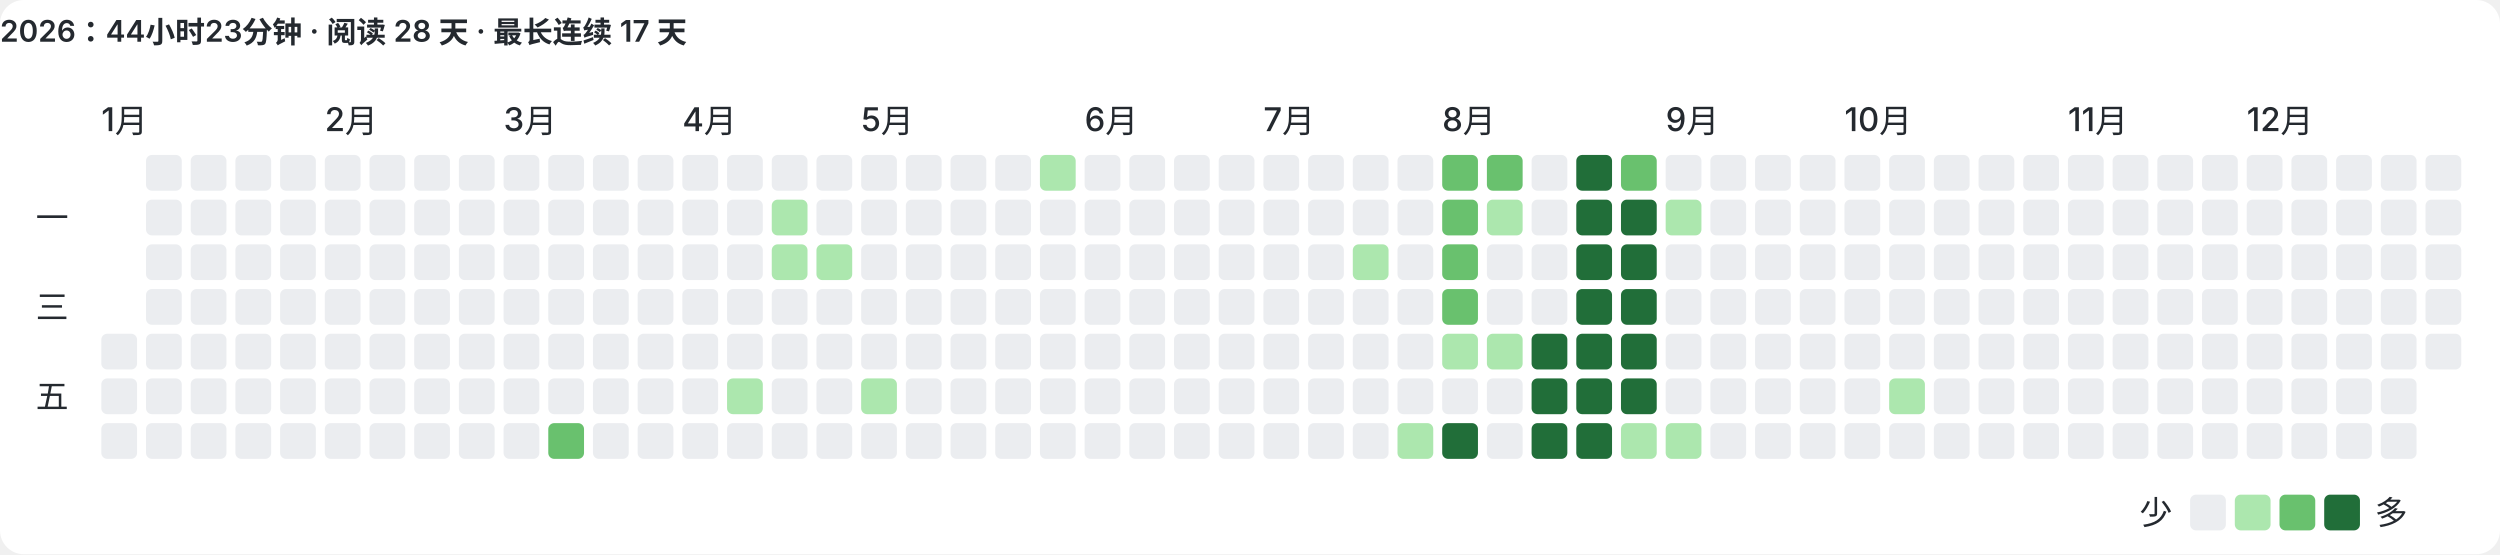
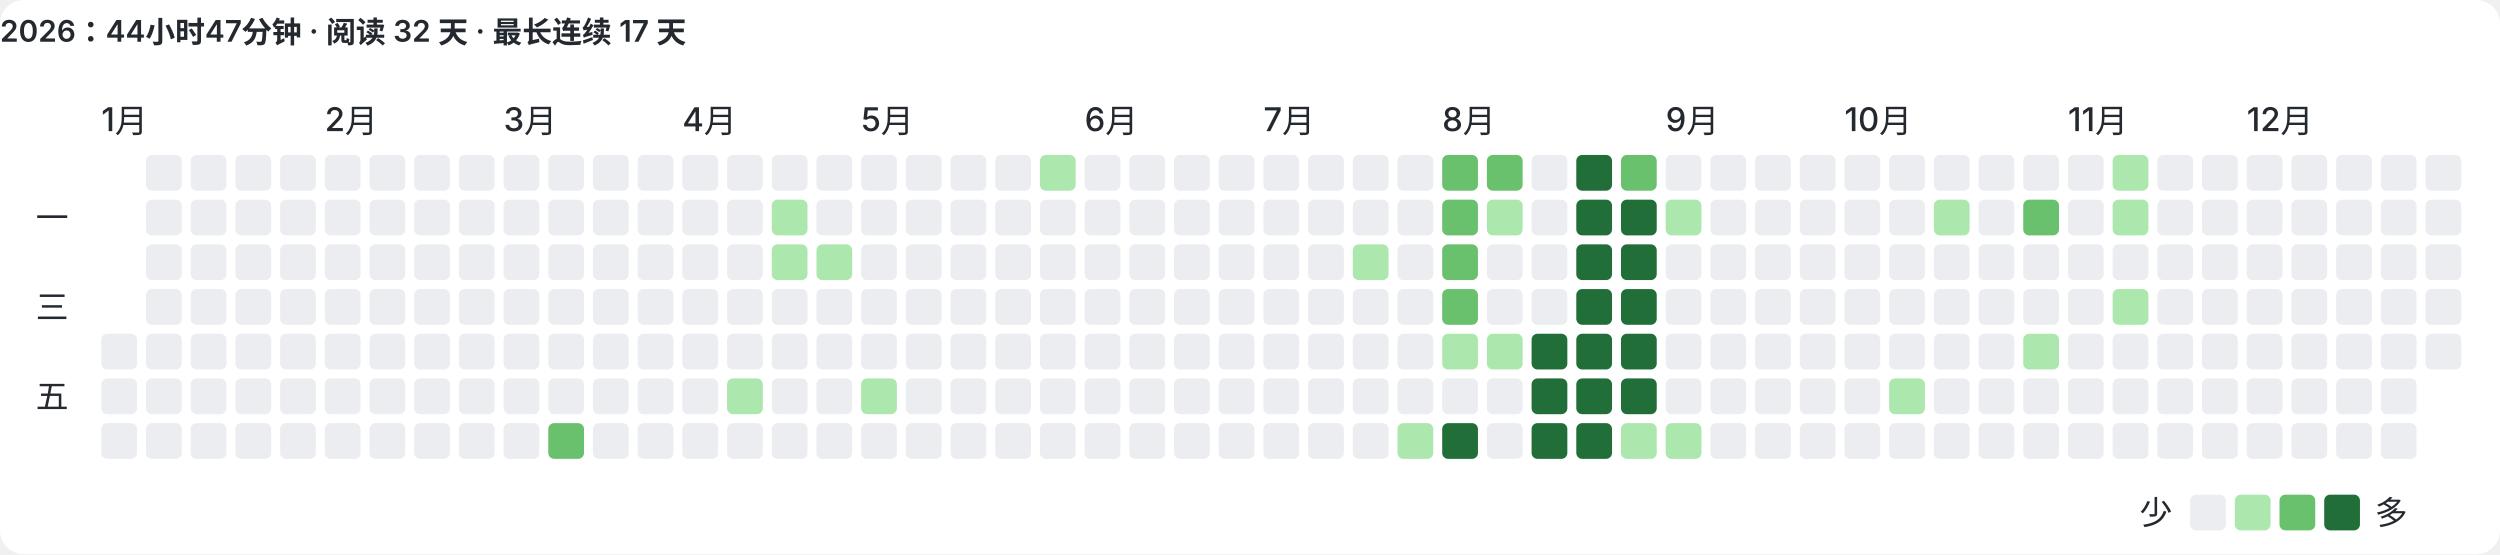
- <svg xmlns="http://www.w3.org/2000/svg" width="100%" viewBox="0 0 839 186" preserveAspectRatio="xMinYMin meet" style="display:block;max-width:100%;height:auto" role="img" data-summary="2026：44小时23分钟  ·  阅读 28 天  ·  最长连续 17 天" aria-label="微信读书 · 2026">
+ <svg xmlns="http://www.w3.org/2000/svg" width="100%" viewBox="0 0 839 186" preserveAspectRatio="xMinYMin meet" style="display:block;max-width:100%;height:auto" role="img" data-summary="2026：44小时47分钟  ·  阅读 32 天  ·  最长连续 17 天" aria-label="微信读书 · 2026">
  <rect width="100%" height="100%" rx="8" fill="#FFFFFF" />
  <style>
.label{font:500 11px "PingFang SC","Microsoft YaHei",-apple-system,BlinkMacSystemFont,"Segoe UI",sans-serif}
.summary{font:600 10px "PingFang SC","Microsoft YaHei",-apple-system,BlinkMacSystemFont,"Segoe UI",sans-serif}
</style>
-   <text class="summary" x="0" y="14" fill="#24292F">2026：44小时23分钟  ·  阅读 28 天  ·  最长连续 17 天</text>
+   <text class="summary" x="0" y="14" fill="#24292F">2026：44小时47分钟  ·  阅读 32 天  ·  最长连续 17 天</text>
  <text class="label" x="34" y="44" fill="#24292F">1月</text>
  <text class="label" x="109" y="44" fill="#24292F">2月</text>
  <text class="label" x="169" y="44" fill="#24292F">3月</text>
  <text class="label" x="229" y="44" fill="#24292F">4月</text>
  <text class="label" x="289" y="44" fill="#24292F">5月</text>
  <text class="label" x="364" y="44" fill="#24292F">6月</text>
  <text class="label" x="424" y="44" fill="#24292F">7月</text>
  <text class="label" x="484" y="44" fill="#24292F">8月</text>
  <text class="label" x="559" y="44" fill="#24292F">9月</text>
  <text class="label" x="619" y="44" fill="#24292F">10月</text>
  <text class="label" x="694" y="44" fill="#24292F">11月</text>
  <text class="label" x="754" y="44" fill="#24292F">12月</text>
  <text class="label" x="12" y="77" fill="#24292F">一</text>
  <text class="label" x="12" y="107" fill="#24292F">三</text>
  <text class="label" x="12" y="137" fill="#24292F">五</text>
  <rect x="34" y="112" width="12" height="12" rx="2" fill="#EBEDF0" data-date="2026-01-01" data-seconds="0">
</rect>
  <rect x="34" y="127" width="12" height="12" rx="2" fill="#EBEDF0" data-date="2026-01-02" data-seconds="0">
</rect>
  <rect x="34" y="142" width="12" height="12" rx="2" fill="#EBEDF0" data-date="2026-01-03" data-seconds="0">
</rect>
  <rect x="49" y="52" width="12" height="12" rx="2" fill="#EBEDF0" data-date="2026-01-04" data-seconds="0">
</rect>
  <rect x="49" y="67" width="12" height="12" rx="2" fill="#EBEDF0" data-date="2026-01-05" data-seconds="0">
</rect>
  <rect x="49" y="82" width="12" height="12" rx="2" fill="#EBEDF0" data-date="2026-01-06" data-seconds="0">
</rect>
  <rect x="49" y="97" width="12" height="12" rx="2" fill="#EBEDF0" data-date="2026-01-07" data-seconds="0">
</rect>
  <rect x="49" y="112" width="12" height="12" rx="2" fill="#EBEDF0" data-date="2026-01-08" data-seconds="0">
</rect>
  <rect x="49" y="127" width="12" height="12" rx="2" fill="#EBEDF0" data-date="2026-01-09" data-seconds="0">
</rect>
  <rect x="49" y="142" width="12" height="12" rx="2" fill="#EBEDF0" data-date="2026-01-10" data-seconds="0">
</rect>
  <rect x="64" y="52" width="12" height="12" rx="2" fill="#EBEDF0" data-date="2026-01-11" data-seconds="0">
</rect>
  <rect x="64" y="67" width="12" height="12" rx="2" fill="#EBEDF0" data-date="2026-01-12" data-seconds="0">
</rect>
  <rect x="64" y="82" width="12" height="12" rx="2" fill="#EBEDF0" data-date="2026-01-13" data-seconds="0">
</rect>
  <rect x="64" y="97" width="12" height="12" rx="2" fill="#EBEDF0" data-date="2026-01-14" data-seconds="0">
</rect>
  <rect x="64" y="112" width="12" height="12" rx="2" fill="#EBEDF0" data-date="2026-01-15" data-seconds="0">
</rect>
  <rect x="64" y="127" width="12" height="12" rx="2" fill="#EBEDF0" data-date="2026-01-16" data-seconds="0">
</rect>
  <rect x="64" y="142" width="12" height="12" rx="2" fill="#EBEDF0" data-date="2026-01-17" data-seconds="0">
</rect>
  <rect x="79" y="52" width="12" height="12" rx="2" fill="#EBEDF0" data-date="2026-01-18" data-seconds="0">
</rect>
  <rect x="79" y="67" width="12" height="12" rx="2" fill="#EBEDF0" data-date="2026-01-19" data-seconds="0">
</rect>
  <rect x="79" y="82" width="12" height="12" rx="2" fill="#EBEDF0" data-date="2026-01-20" data-seconds="0">
</rect>
  <rect x="79" y="97" width="12" height="12" rx="2" fill="#EBEDF0" data-date="2026-01-21" data-seconds="0">
</rect>
  <rect x="79" y="112" width="12" height="12" rx="2" fill="#EBEDF0" data-date="2026-01-22" data-seconds="0">
</rect>
  <rect x="79" y="127" width="12" height="12" rx="2" fill="#EBEDF0" data-date="2026-01-23" data-seconds="0">
</rect>
  <rect x="79" y="142" width="12" height="12" rx="2" fill="#EBEDF0" data-date="2026-01-24" data-seconds="0">
</rect>
  <rect x="94" y="52" width="12" height="12" rx="2" fill="#EBEDF0" data-date="2026-01-25" data-seconds="0">
</rect>
  <rect x="94" y="67" width="12" height="12" rx="2" fill="#EBEDF0" data-date="2026-01-26" data-seconds="0">
</rect>
  <rect x="94" y="82" width="12" height="12" rx="2" fill="#EBEDF0" data-date="2026-01-27" data-seconds="0">
</rect>
  <rect x="94" y="97" width="12" height="12" rx="2" fill="#EBEDF0" data-date="2026-01-28" data-seconds="0">
</rect>
  <rect x="94" y="112" width="12" height="12" rx="2" fill="#EBEDF0" data-date="2026-01-29" data-seconds="0">
</rect>
  <rect x="94" y="127" width="12" height="12" rx="2" fill="#EBEDF0" data-date="2026-01-30" data-seconds="0">
</rect>
  <rect x="94" y="142" width="12" height="12" rx="2" fill="#EBEDF0" data-date="2026-01-31" data-seconds="0">
</rect>
  <rect x="109" y="52" width="12" height="12" rx="2" fill="#EBEDF0" data-date="2026-02-01" data-seconds="0">
</rect>
  <rect x="109" y="67" width="12" height="12" rx="2" fill="#EBEDF0" data-date="2026-02-02" data-seconds="0">
</rect>
  <rect x="109" y="82" width="12" height="12" rx="2" fill="#EBEDF0" data-date="2026-02-03" data-seconds="0">
</rect>
  <rect x="109" y="97" width="12" height="12" rx="2" fill="#EBEDF0" data-date="2026-02-04" data-seconds="0">
</rect>
  <rect x="109" y="112" width="12" height="12" rx="2" fill="#EBEDF0" data-date="2026-02-05" data-seconds="0">
</rect>
  <rect x="109" y="127" width="12" height="12" rx="2" fill="#EBEDF0" data-date="2026-02-06" data-seconds="0">
</rect>
  <rect x="109" y="142" width="12" height="12" rx="2" fill="#EBEDF0" data-date="2026-02-07" data-seconds="0">
</rect>
  <rect x="124" y="52" width="12" height="12" rx="2" fill="#EBEDF0" data-date="2026-02-08" data-seconds="0">
</rect>
  <rect x="124" y="67" width="12" height="12" rx="2" fill="#EBEDF0" data-date="2026-02-09" data-seconds="0">
</rect>
  <rect x="124" y="82" width="12" height="12" rx="2" fill="#EBEDF0" data-date="2026-02-10" data-seconds="0">
</rect>
  <rect x="124" y="97" width="12" height="12" rx="2" fill="#EBEDF0" data-date="2026-02-11" data-seconds="0">
</rect>
  <rect x="124" y="112" width="12" height="12" rx="2" fill="#EBEDF0" data-date="2026-02-12" data-seconds="0">
</rect>
  <rect x="124" y="127" width="12" height="12" rx="2" fill="#EBEDF0" data-date="2026-02-13" data-seconds="0">
</rect>
  <rect x="124" y="142" width="12" height="12" rx="2" fill="#EBEDF0" data-date="2026-02-14" data-seconds="0">
</rect>
  <rect x="139" y="52" width="12" height="12" rx="2" fill="#EBEDF0" data-date="2026-02-15" data-seconds="0">
</rect>
  <rect x="139" y="67" width="12" height="12" rx="2" fill="#EBEDF0" data-date="2026-02-16" data-seconds="0">
</rect>
  <rect x="139" y="82" width="12" height="12" rx="2" fill="#EBEDF0" data-date="2026-02-17" data-seconds="0">
</rect>
  <rect x="139" y="97" width="12" height="12" rx="2" fill="#EBEDF0" data-date="2026-02-18" data-seconds="0">
</rect>
  <rect x="139" y="112" width="12" height="12" rx="2" fill="#EBEDF0" data-date="2026-02-19" data-seconds="0">
</rect>
  <rect x="139" y="127" width="12" height="12" rx="2" fill="#EBEDF0" data-date="2026-02-20" data-seconds="0">
</rect>
  <rect x="139" y="142" width="12" height="12" rx="2" fill="#EBEDF0" data-date="2026-02-21" data-seconds="0">
</rect>
  <rect x="154" y="52" width="12" height="12" rx="2" fill="#EBEDF0" data-date="2026-02-22" data-seconds="0">
</rect>
  <rect x="154" y="67" width="12" height="12" rx="2" fill="#EBEDF0" data-date="2026-02-23" data-seconds="0">
</rect>
  <rect x="154" y="82" width="12" height="12" rx="2" fill="#EBEDF0" data-date="2026-02-24" data-seconds="0">
</rect>
  <rect x="154" y="97" width="12" height="12" rx="2" fill="#EBEDF0" data-date="2026-02-25" data-seconds="0">
</rect>
  <rect x="154" y="112" width="12" height="12" rx="2" fill="#EBEDF0" data-date="2026-02-26" data-seconds="0">
</rect>
  <rect x="154" y="127" width="12" height="12" rx="2" fill="#EBEDF0" data-date="2026-02-27" data-seconds="0">
</rect>
  <rect x="154" y="142" width="12" height="12" rx="2" fill="#EBEDF0" data-date="2026-02-28" data-seconds="0">
</rect>
  <rect x="169" y="52" width="12" height="12" rx="2" fill="#EBEDF0" data-date="2026-03-01" data-seconds="0">
</rect>
  <rect x="169" y="67" width="12" height="12" rx="2" fill="#EBEDF0" data-date="2026-03-02" data-seconds="0">
</rect>
  <rect x="169" y="82" width="12" height="12" rx="2" fill="#EBEDF0" data-date="2026-03-03" data-seconds="0">
</rect>
  <rect x="169" y="97" width="12" height="12" rx="2" fill="#EBEDF0" data-date="2026-03-04" data-seconds="0">
</rect>
  <rect x="169" y="112" width="12" height="12" rx="2" fill="#EBEDF0" data-date="2026-03-05" data-seconds="0">
</rect>
  <rect x="169" y="127" width="12" height="12" rx="2" fill="#EBEDF0" data-date="2026-03-06" data-seconds="0">
</rect>
  <rect x="169" y="142" width="12" height="12" rx="2" fill="#EBEDF0" data-date="2026-03-07" data-seconds="0">
</rect>
  <rect x="184" y="52" width="12" height="12" rx="2" fill="#EBEDF0" data-date="2026-03-08" data-seconds="0">
</rect>
  <rect x="184" y="67" width="12" height="12" rx="2" fill="#EBEDF0" data-date="2026-03-09" data-seconds="0">
</rect>
  <rect x="184" y="82" width="12" height="12" rx="2" fill="#EBEDF0" data-date="2026-03-10" data-seconds="0">
</rect>
  <rect x="184" y="97" width="12" height="12" rx="2" fill="#EBEDF0" data-date="2026-03-11" data-seconds="0">
</rect>
  <rect x="184" y="112" width="12" height="12" rx="2" fill="#EBEDF0" data-date="2026-03-12" data-seconds="0">
</rect>
  <rect x="184" y="127" width="12" height="12" rx="2" fill="#EBEDF0" data-date="2026-03-13" data-seconds="0">
</rect>
  <rect x="184" y="142" width="12" height="12" rx="2" fill="#69C16E" data-date="2026-03-14" data-seconds="643">
</rect>
  <rect x="199" y="52" width="12" height="12" rx="2" fill="#EBEDF0" data-date="2026-03-15" data-seconds="0">
</rect>
  <rect x="199" y="67" width="12" height="12" rx="2" fill="#EBEDF0" data-date="2026-03-16" data-seconds="0">
</rect>
  <rect x="199" y="82" width="12" height="12" rx="2" fill="#EBEDF0" data-date="2026-03-17" data-seconds="0">
</rect>
  <rect x="199" y="97" width="12" height="12" rx="2" fill="#EBEDF0" data-date="2026-03-18" data-seconds="0">
</rect>
  <rect x="199" y="112" width="12" height="12" rx="2" fill="#EBEDF0" data-date="2026-03-19" data-seconds="0">
</rect>
  <rect x="199" y="127" width="12" height="12" rx="2" fill="#EBEDF0" data-date="2026-03-20" data-seconds="0">
</rect>
  <rect x="199" y="142" width="12" height="12" rx="2" fill="#EBEDF0" data-date="2026-03-21" data-seconds="0">
</rect>
  <rect x="214" y="52" width="12" height="12" rx="2" fill="#EBEDF0" data-date="2026-03-22" data-seconds="0">
</rect>
  <rect x="214" y="67" width="12" height="12" rx="2" fill="#EBEDF0" data-date="2026-03-23" data-seconds="0">
</rect>
  <rect x="214" y="82" width="12" height="12" rx="2" fill="#EBEDF0" data-date="2026-03-24" data-seconds="0">
</rect>
  <rect x="214" y="97" width="12" height="12" rx="2" fill="#EBEDF0" data-date="2026-03-25" data-seconds="0">
</rect>
  <rect x="214" y="112" width="12" height="12" rx="2" fill="#EBEDF0" data-date="2026-03-26" data-seconds="0">
</rect>
  <rect x="214" y="127" width="12" height="12" rx="2" fill="#EBEDF0" data-date="2026-03-27" data-seconds="0">
</rect>
  <rect x="214" y="142" width="12" height="12" rx="2" fill="#EBEDF0" data-date="2026-03-28" data-seconds="0">
</rect>
  <rect x="229" y="52" width="12" height="12" rx="2" fill="#EBEDF0" data-date="2026-03-29" data-seconds="0">
</rect>
  <rect x="229" y="67" width="12" height="12" rx="2" fill="#EBEDF0" data-date="2026-03-30" data-seconds="0">
</rect>
  <rect x="229" y="82" width="12" height="12" rx="2" fill="#EBEDF0" data-date="2026-03-31" data-seconds="0">
</rect>
  <rect x="229" y="97" width="12" height="12" rx="2" fill="#EBEDF0" data-date="2026-04-01" data-seconds="0">
</rect>
  <rect x="229" y="112" width="12" height="12" rx="2" fill="#EBEDF0" data-date="2026-04-02" data-seconds="0">
</rect>
  <rect x="229" y="127" width="12" height="12" rx="2" fill="#EBEDF0" data-date="2026-04-03" data-seconds="0">
</rect>
  <rect x="229" y="142" width="12" height="12" rx="2" fill="#EBEDF0" data-date="2026-04-04" data-seconds="0">
</rect>
  <rect x="244" y="52" width="12" height="12" rx="2" fill="#EBEDF0" data-date="2026-04-05" data-seconds="0">
</rect>
  <rect x="244" y="67" width="12" height="12" rx="2" fill="#EBEDF0" data-date="2026-04-06" data-seconds="0">
</rect>
  <rect x="244" y="82" width="12" height="12" rx="2" fill="#EBEDF0" data-date="2026-04-07" data-seconds="0">
</rect>
  <rect x="244" y="97" width="12" height="12" rx="2" fill="#EBEDF0" data-date="2026-04-08" data-seconds="0">
</rect>
  <rect x="244" y="112" width="12" height="12" rx="2" fill="#EBEDF0" data-date="2026-04-09" data-seconds="0">
</rect>
  <rect x="244" y="127" width="12" height="12" rx="2" fill="#ACE7AE" data-date="2026-04-10" data-seconds="37">
</rect>
  <rect x="244" y="142" width="12" height="12" rx="2" fill="#EBEDF0" data-date="2026-04-11" data-seconds="0">
</rect>
  <rect x="259" y="52" width="12" height="12" rx="2" fill="#EBEDF0" data-date="2026-04-12" data-seconds="0">
</rect>
  <rect x="259" y="67" width="12" height="12" rx="2" fill="#ACE7AE" data-date="2026-04-13" data-seconds="6">
</rect>
  <rect x="259" y="82" width="12" height="12" rx="2" fill="#ACE7AE" data-date="2026-04-14" data-seconds="15">
</rect>
  <rect x="259" y="97" width="12" height="12" rx="2" fill="#EBEDF0" data-date="2026-04-15" data-seconds="0">
</rect>
  <rect x="259" y="112" width="12" height="12" rx="2" fill="#EBEDF0" data-date="2026-04-16" data-seconds="0">
</rect>
  <rect x="259" y="127" width="12" height="12" rx="2" fill="#EBEDF0" data-date="2026-04-17" data-seconds="0">
</rect>
  <rect x="259" y="142" width="12" height="12" rx="2" fill="#EBEDF0" data-date="2026-04-18" data-seconds="0">
</rect>
  <rect x="274" y="52" width="12" height="12" rx="2" fill="#EBEDF0" data-date="2026-04-19" data-seconds="0">
</rect>
  <rect x="274" y="67" width="12" height="12" rx="2" fill="#EBEDF0" data-date="2026-04-20" data-seconds="0">
</rect>
  <rect x="274" y="82" width="12" height="12" rx="2" fill="#ACE7AE" data-date="2026-04-21" data-seconds="40">
</rect>
  <rect x="274" y="97" width="12" height="12" rx="2" fill="#EBEDF0" data-date="2026-04-22" data-seconds="0">
</rect>
  <rect x="274" y="112" width="12" height="12" rx="2" fill="#EBEDF0" data-date="2026-04-23" data-seconds="0">
</rect>
  <rect x="274" y="127" width="12" height="12" rx="2" fill="#EBEDF0" data-date="2026-04-24" data-seconds="0">
</rect>
  <rect x="274" y="142" width="12" height="12" rx="2" fill="#EBEDF0" data-date="2026-04-25" data-seconds="0">
</rect>
  <rect x="289" y="52" width="12" height="12" rx="2" fill="#EBEDF0" data-date="2026-04-26" data-seconds="0">
</rect>
  <rect x="289" y="67" width="12" height="12" rx="2" fill="#EBEDF0" data-date="2026-04-27" data-seconds="0">
</rect>
  <rect x="289" y="82" width="12" height="12" rx="2" fill="#EBEDF0" data-date="2026-04-28" data-seconds="0">
</rect>
  <rect x="289" y="97" width="12" height="12" rx="2" fill="#EBEDF0" data-date="2026-04-29" data-seconds="0">
</rect>
  <rect x="289" y="112" width="12" height="12" rx="2" fill="#EBEDF0" data-date="2026-04-30" data-seconds="0">
</rect>
  <rect x="289" y="127" width="12" height="12" rx="2" fill="#ACE7AE" data-date="2026-05-01" data-seconds="40">
</rect>
  <rect x="289" y="142" width="12" height="12" rx="2" fill="#EBEDF0" data-date="2026-05-02" data-seconds="0">
</rect>
  <rect x="304" y="52" width="12" height="12" rx="2" fill="#EBEDF0" data-date="2026-05-03" data-seconds="0">
</rect>
  <rect x="304" y="67" width="12" height="12" rx="2" fill="#EBEDF0" data-date="2026-05-04" data-seconds="0">
</rect>
  <rect x="304" y="82" width="12" height="12" rx="2" fill="#EBEDF0" data-date="2026-05-05" data-seconds="0">
</rect>
  <rect x="304" y="97" width="12" height="12" rx="2" fill="#EBEDF0" data-date="2026-05-06" data-seconds="0">
</rect>
  <rect x="304" y="112" width="12" height="12" rx="2" fill="#EBEDF0" data-date="2026-05-07" data-seconds="0">
</rect>
  <rect x="304" y="127" width="12" height="12" rx="2" fill="#EBEDF0" data-date="2026-05-08" data-seconds="0">
</rect>
  <rect x="304" y="142" width="12" height="12" rx="2" fill="#EBEDF0" data-date="2026-05-09" data-seconds="0">
</rect>
  <rect x="319" y="52" width="12" height="12" rx="2" fill="#EBEDF0" data-date="2026-05-10" data-seconds="0">
</rect>
  <rect x="319" y="67" width="12" height="12" rx="2" fill="#EBEDF0" data-date="2026-05-11" data-seconds="0">
</rect>
  <rect x="319" y="82" width="12" height="12" rx="2" fill="#EBEDF0" data-date="2026-05-12" data-seconds="0">
</rect>
  <rect x="319" y="97" width="12" height="12" rx="2" fill="#EBEDF0" data-date="2026-05-13" data-seconds="0">
</rect>
  <rect x="319" y="112" width="12" height="12" rx="2" fill="#EBEDF0" data-date="2026-05-14" data-seconds="0">
</rect>
  <rect x="319" y="127" width="12" height="12" rx="2" fill="#EBEDF0" data-date="2026-05-15" data-seconds="0">
</rect>
  <rect x="319" y="142" width="12" height="12" rx="2" fill="#EBEDF0" data-date="2026-05-16" data-seconds="0">
</rect>
  <rect x="334" y="52" width="12" height="12" rx="2" fill="#EBEDF0" data-date="2026-05-17" data-seconds="0">
</rect>
  <rect x="334" y="67" width="12" height="12" rx="2" fill="#EBEDF0" data-date="2026-05-18" data-seconds="0">
</rect>
  <rect x="334" y="82" width="12" height="12" rx="2" fill="#EBEDF0" data-date="2026-05-19" data-seconds="0">
</rect>
  <rect x="334" y="97" width="12" height="12" rx="2" fill="#EBEDF0" data-date="2026-05-20" data-seconds="0">
</rect>
  <rect x="334" y="112" width="12" height="12" rx="2" fill="#EBEDF0" data-date="2026-05-21" data-seconds="0">
</rect>
  <rect x="334" y="127" width="12" height="12" rx="2" fill="#EBEDF0" data-date="2026-05-22" data-seconds="0">
</rect>
  <rect x="334" y="142" width="12" height="12" rx="2" fill="#EBEDF0" data-date="2026-05-23" data-seconds="0">
</rect>
  <rect x="349" y="52" width="12" height="12" rx="2" fill="#ACE7AE" data-date="2026-05-24" data-seconds="3">
</rect>
  <rect x="349" y="67" width="12" height="12" rx="2" fill="#EBEDF0" data-date="2026-05-25" data-seconds="0">
</rect>
  <rect x="349" y="82" width="12" height="12" rx="2" fill="#EBEDF0" data-date="2026-05-26" data-seconds="0">
</rect>
  <rect x="349" y="97" width="12" height="12" rx="2" fill="#EBEDF0" data-date="2026-05-27" data-seconds="0">
</rect>
  <rect x="349" y="112" width="12" height="12" rx="2" fill="#EBEDF0" data-date="2026-05-28" data-seconds="0">
</rect>
  <rect x="349" y="127" width="12" height="12" rx="2" fill="#EBEDF0" data-date="2026-05-29" data-seconds="0">
</rect>
  <rect x="349" y="142" width="12" height="12" rx="2" fill="#EBEDF0" data-date="2026-05-30" data-seconds="0">
</rect>
  <rect x="364" y="52" width="12" height="12" rx="2" fill="#EBEDF0" data-date="2026-05-31" data-seconds="0">
</rect>
  <rect x="364" y="67" width="12" height="12" rx="2" fill="#EBEDF0" data-date="2026-06-01" data-seconds="0">
</rect>
  <rect x="364" y="82" width="12" height="12" rx="2" fill="#EBEDF0" data-date="2026-06-02" data-seconds="0">
</rect>
  <rect x="364" y="97" width="12" height="12" rx="2" fill="#EBEDF0" data-date="2026-06-03" data-seconds="0">
</rect>
  <rect x="364" y="112" width="12" height="12" rx="2" fill="#EBEDF0" data-date="2026-06-04" data-seconds="0">
</rect>
  <rect x="364" y="127" width="12" height="12" rx="2" fill="#EBEDF0" data-date="2026-06-05" data-seconds="0">
</rect>
  <rect x="364" y="142" width="12" height="12" rx="2" fill="#EBEDF0" data-date="2026-06-06" data-seconds="0">
</rect>
  <rect x="379" y="52" width="12" height="12" rx="2" fill="#EBEDF0" data-date="2026-06-07" data-seconds="0">
</rect>
  <rect x="379" y="67" width="12" height="12" rx="2" fill="#EBEDF0" data-date="2026-06-08" data-seconds="0">
</rect>
  <rect x="379" y="82" width="12" height="12" rx="2" fill="#EBEDF0" data-date="2026-06-09" data-seconds="0">
</rect>
  <rect x="379" y="97" width="12" height="12" rx="2" fill="#EBEDF0" data-date="2026-06-10" data-seconds="0">
</rect>
  <rect x="379" y="112" width="12" height="12" rx="2" fill="#EBEDF0" data-date="2026-06-11" data-seconds="0">
</rect>
  <rect x="379" y="127" width="12" height="12" rx="2" fill="#EBEDF0" data-date="2026-06-12" data-seconds="0">
</rect>
  <rect x="379" y="142" width="12" height="12" rx="2" fill="#EBEDF0" data-date="2026-06-13" data-seconds="0">
</rect>
  <rect x="394" y="52" width="12" height="12" rx="2" fill="#EBEDF0" data-date="2026-06-14" data-seconds="0">
</rect>
  <rect x="394" y="67" width="12" height="12" rx="2" fill="#EBEDF0" data-date="2026-06-15" data-seconds="0">
</rect>
  <rect x="394" y="82" width="12" height="12" rx="2" fill="#EBEDF0" data-date="2026-06-16" data-seconds="0">
</rect>
  <rect x="394" y="97" width="12" height="12" rx="2" fill="#EBEDF0" data-date="2026-06-17" data-seconds="0">
</rect>
  <rect x="394" y="112" width="12" height="12" rx="2" fill="#EBEDF0" data-date="2026-06-18" data-seconds="0">
</rect>
  <rect x="394" y="127" width="12" height="12" rx="2" fill="#EBEDF0" data-date="2026-06-19" data-seconds="0">
</rect>
  <rect x="394" y="142" width="12" height="12" rx="2" fill="#EBEDF0" data-date="2026-06-20" data-seconds="0">
</rect>
  <rect x="409" y="52" width="12" height="12" rx="2" fill="#EBEDF0" data-date="2026-06-21" data-seconds="0">
</rect>
  <rect x="409" y="67" width="12" height="12" rx="2" fill="#EBEDF0" data-date="2026-06-22" data-seconds="0">
</rect>
  <rect x="409" y="82" width="12" height="12" rx="2" fill="#EBEDF0" data-date="2026-06-23" data-seconds="0">
</rect>
  <rect x="409" y="97" width="12" height="12" rx="2" fill="#EBEDF0" data-date="2026-06-24" data-seconds="0">
</rect>
  <rect x="409" y="112" width="12" height="12" rx="2" fill="#EBEDF0" data-date="2026-06-25" data-seconds="0">
</rect>
  <rect x="409" y="127" width="12" height="12" rx="2" fill="#EBEDF0" data-date="2026-06-26" data-seconds="0">
</rect>
  <rect x="409" y="142" width="12" height="12" rx="2" fill="#EBEDF0" data-date="2026-06-27" data-seconds="0">
</rect>
  <rect x="424" y="52" width="12" height="12" rx="2" fill="#EBEDF0" data-date="2026-06-28" data-seconds="0">
</rect>
  <rect x="424" y="67" width="12" height="12" rx="2" fill="#EBEDF0" data-date="2026-06-29" data-seconds="0">
</rect>
  <rect x="424" y="82" width="12" height="12" rx="2" fill="#EBEDF0" data-date="2026-06-30" data-seconds="0">
</rect>
  <rect x="424" y="97" width="12" height="12" rx="2" fill="#EBEDF0" data-date="2026-07-01" data-seconds="0">
</rect>
  <rect x="424" y="112" width="12" height="12" rx="2" fill="#EBEDF0" data-date="2026-07-02" data-seconds="0">
</rect>
  <rect x="424" y="127" width="12" height="12" rx="2" fill="#EBEDF0" data-date="2026-07-03" data-seconds="0">
</rect>
  <rect x="424" y="142" width="12" height="12" rx="2" fill="#EBEDF0" data-date="2026-07-04" data-seconds="0">
</rect>
  <rect x="439" y="52" width="12" height="12" rx="2" fill="#EBEDF0" data-date="2026-07-05" data-seconds="0">
</rect>
  <rect x="439" y="67" width="12" height="12" rx="2" fill="#EBEDF0" data-date="2026-07-06" data-seconds="0">
</rect>
  <rect x="439" y="82" width="12" height="12" rx="2" fill="#EBEDF0" data-date="2026-07-07" data-seconds="0">
</rect>
  <rect x="439" y="97" width="12" height="12" rx="2" fill="#EBEDF0" data-date="2026-07-08" data-seconds="0">
</rect>
  <rect x="439" y="112" width="12" height="12" rx="2" fill="#EBEDF0" data-date="2026-07-09" data-seconds="0">
</rect>
  <rect x="439" y="127" width="12" height="12" rx="2" fill="#EBEDF0" data-date="2026-07-10" data-seconds="0">
</rect>
  <rect x="439" y="142" width="12" height="12" rx="2" fill="#EBEDF0" data-date="2026-07-11" data-seconds="0">
</rect>
  <rect x="454" y="52" width="12" height="12" rx="2" fill="#EBEDF0" data-date="2026-07-12" data-seconds="0">
</rect>
  <rect x="454" y="67" width="12" height="12" rx="2" fill="#EBEDF0" data-date="2026-07-13" data-seconds="0">
</rect>
  <rect x="454" y="82" width="12" height="12" rx="2" fill="#ACE7AE" data-date="2026-07-14" data-seconds="227">
</rect>
  <rect x="454" y="97" width="12" height="12" rx="2" fill="#EBEDF0" data-date="2026-07-15" data-seconds="0">
</rect>
  <rect x="454" y="112" width="12" height="12" rx="2" fill="#EBEDF0" data-date="2026-07-16" data-seconds="0">
</rect>
  <rect x="454" y="127" width="12" height="12" rx="2" fill="#EBEDF0" data-date="2026-07-17" data-seconds="0">
</rect>
  <rect x="454" y="142" width="12" height="12" rx="2" fill="#EBEDF0" data-date="2026-07-18" data-seconds="0">
</rect>
  <rect x="469" y="52" width="12" height="12" rx="2" fill="#EBEDF0" data-date="2026-07-19" data-seconds="0">
</rect>
  <rect x="469" y="67" width="12" height="12" rx="2" fill="#EBEDF0" data-date="2026-07-20" data-seconds="0">
</rect>
  <rect x="469" y="82" width="12" height="12" rx="2" fill="#EBEDF0" data-date="2026-07-21" data-seconds="0">
</rect>
  <rect x="469" y="97" width="12" height="12" rx="2" fill="#EBEDF0" data-date="2026-07-22" data-seconds="0">
</rect>
  <rect x="469" y="112" width="12" height="12" rx="2" fill="#EBEDF0" data-date="2026-07-23" data-seconds="0">
</rect>
  <rect x="469" y="127" width="12" height="12" rx="2" fill="#EBEDF0" data-date="2026-07-24" data-seconds="0">
</rect>
  <rect x="469" y="142" width="12" height="12" rx="2" fill="#ACE7AE" data-date="2026-07-25" data-seconds="5">
</rect>
  <rect x="484" y="52" width="12" height="12" rx="2" fill="#69C16E" data-date="2026-07-26" data-seconds="1532">
</rect>
  <rect x="484" y="67" width="12" height="12" rx="2" fill="#69C16E" data-date="2026-07-27" data-seconds="1631">
</rect>
  <rect x="484" y="82" width="12" height="12" rx="2" fill="#69C16E" data-date="2026-07-28" data-seconds="1552">
</rect>
  <rect x="484" y="97" width="12" height="12" rx="2" fill="#69C16E" data-date="2026-07-29" data-seconds="894">
</rect>
  <rect x="484" y="112" width="12" height="12" rx="2" fill="#ACE7AE" data-date="2026-07-30" data-seconds="19">
</rect>
  <rect x="484" y="127" width="12" height="12" rx="2" fill="#EBEDF0" data-date="2026-07-31" data-seconds="0">
</rect>
  <rect x="484" y="142" width="12" height="12" rx="2" fill="#216E39" data-date="2026-08-01" data-seconds="2223">
</rect>
  <rect x="499" y="52" width="12" height="12" rx="2" fill="#69C16E" data-date="2026-08-02" data-seconds="1073">
</rect>
  <rect x="499" y="67" width="12" height="12" rx="2" fill="#ACE7AE" data-date="2026-08-03" data-seconds="343">
</rect>
  <rect x="499" y="82" width="12" height="12" rx="2" fill="#EBEDF0" data-date="2026-08-04" data-seconds="0">
</rect>
  <rect x="499" y="97" width="12" height="12" rx="2" fill="#EBEDF0" data-date="2026-08-05" data-seconds="0">
</rect>
  <rect x="499" y="112" width="12" height="12" rx="2" fill="#ACE7AE" data-date="2026-08-06" data-seconds="3">
</rect>
  <rect x="499" y="127" width="12" height="12" rx="2" fill="#EBEDF0" data-date="2026-08-07" data-seconds="0">
</rect>
  <rect x="499" y="142" width="12" height="12" rx="2" fill="#EBEDF0" data-date="2026-08-08" data-seconds="0">
</rect>
  <rect x="514" y="52" width="12" height="12" rx="2" fill="#EBEDF0" data-date="2026-08-09" data-seconds="0">
</rect>
  <rect x="514" y="67" width="12" height="12" rx="2" fill="#EBEDF0" data-date="2026-08-10" data-seconds="0">
</rect>
  <rect x="514" y="82" width="12" height="12" rx="2" fill="#EBEDF0" data-date="2026-08-11" data-seconds="0">
</rect>
  <rect x="514" y="97" width="12" height="12" rx="2" fill="#EBEDF0" data-date="2026-08-12" data-seconds="0">
</rect>
  <rect x="514" y="112" width="12" height="12" rx="2" fill="#216E39" data-date="2026-08-13" data-seconds="3020">
</rect>
  <rect x="514" y="127" width="12" height="12" rx="2" fill="#216E39" data-date="2026-08-14" data-seconds="19303">
</rect>
  <rect x="514" y="142" width="12" height="12" rx="2" fill="#216E39" data-date="2026-08-15" data-seconds="7923">
</rect>
  <rect x="529" y="52" width="12" height="12" rx="2" fill="#216E39" data-date="2026-08-16" data-seconds="8285">
</rect>
  <rect x="529" y="67" width="12" height="12" rx="2" fill="#216E39" data-date="2026-08-17" data-seconds="13453">
</rect>
  <rect x="529" y="82" width="12" height="12" rx="2" fill="#216E39" data-date="2026-08-18" data-seconds="15133">
</rect>
  <rect x="529" y="97" width="12" height="12" rx="2" fill="#216E39" data-date="2026-08-19" data-seconds="4255">
</rect>
  <rect x="529" y="112" width="12" height="12" rx="2" fill="#216E39" data-date="2026-08-20" data-seconds="14813">
</rect>
  <rect x="529" y="127" width="12" height="12" rx="2" fill="#216E39" data-date="2026-08-21" data-seconds="3921">
</rect>
  <rect x="529" y="142" width="12" height="12" rx="2" fill="#216E39" data-date="2026-08-22" data-seconds="3211">
</rect>
  <rect x="544" y="52" width="12" height="12" rx="2" fill="#69C16E" data-date="2026-08-23" data-seconds="886">
</rect>
  <rect x="544" y="67" width="12" height="12" rx="2" fill="#216E39" data-date="2026-08-24" data-seconds="3225">
</rect>
  <rect x="544" y="82" width="12" height="12" rx="2" fill="#216E39" data-date="2026-08-25" data-seconds="5641">
</rect>
  <rect x="544" y="97" width="12" height="12" rx="2" fill="#216E39" data-date="2026-08-26" data-seconds="14535">
</rect>
  <rect x="544" y="112" width="12" height="12" rx="2" fill="#216E39" data-date="2026-08-27" data-seconds="22688">
</rect>
  <rect x="544" y="127" width="12" height="12" rx="2" fill="#216E39" data-date="2026-08-28" data-seconds="8419">
</rect>
  <rect x="544" y="142" width="12" height="12" rx="2" fill="#ACE7AE" data-date="2026-08-29" data-seconds="501">
</rect>
  <rect x="559" y="52" width="12" height="12" rx="2" fill="#EBEDF0" data-date="2026-08-30" data-seconds="0">
</rect>
  <rect x="559" y="67" width="12" height="12" rx="2" fill="#ACE7AE" data-date="2026-08-31" data-seconds="152">
</rect>
  <rect x="559" y="82" width="12" height="12" rx="2" fill="#EBEDF0" data-date="2026-09-01" data-seconds="0">
</rect>
  <rect x="559" y="97" width="12" height="12" rx="2" fill="#EBEDF0" data-date="2026-09-02" data-seconds="0">
</rect>
  <rect x="559" y="112" width="12" height="12" rx="2" fill="#EBEDF0" data-date="2026-09-03" data-seconds="0">
</rect>
  <rect x="559" y="127" width="12" height="12" rx="2" fill="#EBEDF0" data-date="2026-09-04" data-seconds="0">
</rect>
  <rect x="559" y="142" width="12" height="12" rx="2" fill="#ACE7AE" data-date="2026-09-05" data-seconds="2">
</rect>
  <rect x="574" y="52" width="12" height="12" rx="2" fill="#EBEDF0" data-date="2026-09-06" data-seconds="0">
</rect>
  <rect x="574" y="67" width="12" height="12" rx="2" fill="#EBEDF0" data-date="2026-09-07" data-seconds="0">
</rect>
  <rect x="574" y="82" width="12" height="12" rx="2" fill="#EBEDF0" data-date="2026-09-08" data-seconds="0">
</rect>
  <rect x="574" y="97" width="12" height="12" rx="2" fill="#EBEDF0" data-date="2026-09-09" data-seconds="0">
</rect>
  <rect x="574" y="112" width="12" height="12" rx="2" fill="#EBEDF0" data-date="2026-09-10" data-seconds="0">
</rect>
  <rect x="574" y="127" width="12" height="12" rx="2" fill="#EBEDF0" data-date="2026-09-11" data-seconds="0">
</rect>
  <rect x="574" y="142" width="12" height="12" rx="2" fill="#EBEDF0" data-date="2026-09-12" data-seconds="0">
</rect>
  <rect x="589" y="52" width="12" height="12" rx="2" fill="#EBEDF0" data-date="2026-09-13" data-seconds="0">
</rect>
  <rect x="589" y="67" width="12" height="12" rx="2" fill="#EBEDF0" data-date="2026-09-14" data-seconds="0">
</rect>
  <rect x="589" y="82" width="12" height="12" rx="2" fill="#EBEDF0" data-date="2026-09-15" data-seconds="0">
</rect>
  <rect x="589" y="97" width="12" height="12" rx="2" fill="#EBEDF0" data-date="2026-09-16" data-seconds="0">
</rect>
  <rect x="589" y="112" width="12" height="12" rx="2" fill="#EBEDF0" data-date="2026-09-17" data-seconds="0">
</rect>
  <rect x="589" y="127" width="12" height="12" rx="2" fill="#EBEDF0" data-date="2026-09-18" data-seconds="0">
</rect>
  <rect x="589" y="142" width="12" height="12" rx="2" fill="#EBEDF0" data-date="2026-09-19" data-seconds="0">
</rect>
  <rect x="604" y="52" width="12" height="12" rx="2" fill="#EBEDF0" data-date="2026-09-20" data-seconds="0">
</rect>
  <rect x="604" y="67" width="12" height="12" rx="2" fill="#EBEDF0" data-date="2026-09-21" data-seconds="0">
</rect>
  <rect x="604" y="82" width="12" height="12" rx="2" fill="#EBEDF0" data-date="2026-09-22" data-seconds="0">
</rect>
  <rect x="604" y="97" width="12" height="12" rx="2" fill="#EBEDF0" data-date="2026-09-23" data-seconds="0">
</rect>
  <rect x="604" y="112" width="12" height="12" rx="2" fill="#EBEDF0" data-date="2026-09-24" data-seconds="0">
</rect>
  <rect x="604" y="127" width="12" height="12" rx="2" fill="#EBEDF0" data-date="2026-09-25" data-seconds="0">
</rect>
  <rect x="604" y="142" width="12" height="12" rx="2" fill="#EBEDF0" data-date="2026-09-26" data-seconds="0">
</rect>
  <rect x="619" y="52" width="12" height="12" rx="2" fill="#EBEDF0" data-date="2026-09-27" data-seconds="0">
</rect>
  <rect x="619" y="67" width="12" height="12" rx="2" fill="#EBEDF0" data-date="2026-09-28" data-seconds="0">
</rect>
  <rect x="619" y="82" width="12" height="12" rx="2" fill="#EBEDF0" data-date="2026-09-29" data-seconds="0">
</rect>
  <rect x="619" y="97" width="12" height="12" rx="2" fill="#EBEDF0" data-date="2026-09-30" data-seconds="0">
</rect>
  <rect x="619" y="112" width="12" height="12" rx="2" fill="#EBEDF0" data-date="2026-10-01" data-seconds="0">
</rect>
  <rect x="619" y="127" width="12" height="12" rx="2" fill="#EBEDF0" data-date="2026-10-02" data-seconds="0">
</rect>
  <rect x="619" y="142" width="12" height="12" rx="2" fill="#EBEDF0" data-date="2026-10-03" data-seconds="0">
</rect>
  <rect x="634" y="52" width="12" height="12" rx="2" fill="#EBEDF0" data-date="2026-10-04" data-seconds="0">
</rect>
  <rect x="634" y="67" width="12" height="12" rx="2" fill="#EBEDF0" data-date="2026-10-05" data-seconds="0">
</rect>
  <rect x="634" y="82" width="12" height="12" rx="2" fill="#EBEDF0" data-date="2026-10-06" data-seconds="0">
</rect>
  <rect x="634" y="97" width="12" height="12" rx="2" fill="#EBEDF0" data-date="2026-10-07" data-seconds="0">
</rect>
  <rect x="634" y="112" width="12" height="12" rx="2" fill="#EBEDF0" data-date="2026-10-08" data-seconds="0">
</rect>
  <rect x="634" y="127" width="12" height="12" rx="2" fill="#ACE7AE" data-date="2026-10-09" data-seconds="161">
</rect>
  <rect x="634" y="142" width="12" height="12" rx="2" fill="#EBEDF0" data-date="2026-10-10" data-seconds="0">
</rect>
  <rect x="649" y="52" width="12" height="12" rx="2" fill="#EBEDF0" data-date="2026-10-11" data-seconds="0">
</rect>
-   <rect x="649" y="67" width="12" height="12" rx="2" fill="#EBEDF0" data-date="2026-10-12" data-seconds="0">
+   <rect x="649" y="67" width="12" height="12" rx="2" fill="#ACE7AE" data-date="2026-10-12" data-seconds="388">
</rect>
  <rect x="649" y="82" width="12" height="12" rx="2" fill="#EBEDF0" data-date="2026-10-13" data-seconds="0">
</rect>
  <rect x="649" y="97" width="12" height="12" rx="2" fill="#EBEDF0" data-date="2026-10-14" data-seconds="0">
</rect>
  <rect x="649" y="112" width="12" height="12" rx="2" fill="#EBEDF0" data-date="2026-10-15" data-seconds="0">
</rect>
  <rect x="649" y="127" width="12" height="12" rx="2" fill="#EBEDF0" data-date="2026-10-16" data-seconds="0">
</rect>
  <rect x="649" y="142" width="12" height="12" rx="2" fill="#EBEDF0" data-date="2026-10-17" data-seconds="0">
</rect>
  <rect x="664" y="52" width="12" height="12" rx="2" fill="#EBEDF0" data-date="2026-10-18" data-seconds="0">
</rect>
  <rect x="664" y="67" width="12" height="12" rx="2" fill="#EBEDF0" data-date="2026-10-19" data-seconds="0">
</rect>
  <rect x="664" y="82" width="12" height="12" rx="2" fill="#EBEDF0" data-date="2026-10-20" data-seconds="0">
</rect>
  <rect x="664" y="97" width="12" height="12" rx="2" fill="#EBEDF0" data-date="2026-10-21" data-seconds="0">
</rect>
  <rect x="664" y="112" width="12" height="12" rx="2" fill="#EBEDF0" data-date="2026-10-22" data-seconds="0">
</rect>
  <rect x="664" y="127" width="12" height="12" rx="2" fill="#EBEDF0" data-date="2026-10-23" data-seconds="0">
</rect>
  <rect x="664" y="142" width="12" height="12" rx="2" fill="#EBEDF0" data-date="2026-10-24" data-seconds="0">
</rect>
  <rect x="679" y="52" width="12" height="12" rx="2" fill="#EBEDF0" data-date="2026-10-25" data-seconds="0">
</rect>
-   <rect x="679" y="67" width="12" height="12" rx="2" fill="#EBEDF0" data-date="2026-10-26" data-seconds="0">
+   <rect x="679" y="67" width="12" height="12" rx="2" fill="#69C16E" data-date="2026-10-26" data-seconds="756">
</rect>
  <rect x="679" y="82" width="12" height="12" rx="2" fill="#EBEDF0" data-date="2026-10-27" data-seconds="0">
</rect>
  <rect x="679" y="97" width="12" height="12" rx="2" fill="#EBEDF0" data-date="2026-10-28" data-seconds="0">
</rect>
-   <rect x="679" y="112" width="12" height="12" rx="2" fill="#EBEDF0" data-date="2026-10-29" data-seconds="0">
+   <rect x="679" y="112" width="12" height="12" rx="2" fill="#ACE7AE" data-date="2026-10-29" data-seconds="30">
</rect>
  <rect x="679" y="127" width="12" height="12" rx="2" fill="#EBEDF0" data-date="2026-10-30" data-seconds="0">
</rect>
  <rect x="679" y="142" width="12" height="12" rx="2" fill="#EBEDF0" data-date="2026-10-31" data-seconds="0">
</rect>
  <rect x="694" y="52" width="12" height="12" rx="2" fill="#EBEDF0" data-date="2026-11-01" data-seconds="0">
</rect>
  <rect x="694" y="67" width="12" height="12" rx="2" fill="#EBEDF0" data-date="2026-11-02" data-seconds="0">
</rect>
  <rect x="694" y="82" width="12" height="12" rx="2" fill="#EBEDF0" data-date="2026-11-03" data-seconds="0">
</rect>
  <rect x="694" y="97" width="12" height="12" rx="2" fill="#EBEDF0" data-date="2026-11-04" data-seconds="0">
</rect>
  <rect x="694" y="112" width="12" height="12" rx="2" fill="#EBEDF0" data-date="2026-11-05" data-seconds="0">
</rect>
  <rect x="694" y="127" width="12" height="12" rx="2" fill="#EBEDF0" data-date="2026-11-06" data-seconds="0">
</rect>
  <rect x="694" y="142" width="12" height="12" rx="2" fill="#EBEDF0" data-date="2026-11-07" data-seconds="0">
</rect>
-   <rect x="709" y="52" width="12" height="12" rx="2" fill="#EBEDF0" data-date="2026-11-08" data-seconds="0">
- </rect>
-   <rect x="709" y="67" width="12" height="12" rx="2" fill="#EBEDF0" data-date="2026-11-09" data-seconds="0">
+   <rect x="709" y="52" width="12" height="12" rx="2" fill="#ACE7AE" data-date="2026-11-08" data-seconds="1">
+ </rect>
+   <rect x="709" y="67" width="12" height="12" rx="2" fill="#ACE7AE" data-date="2026-11-09" data-seconds="162">
</rect>
  <rect x="709" y="82" width="12" height="12" rx="2" fill="#EBEDF0" data-date="2026-11-10" data-seconds="0">
</rect>
-   <rect x="709" y="97" width="12" height="12" rx="2" fill="#EBEDF0" data-date="2026-11-11" data-seconds="0">
+   <rect x="709" y="97" width="12" height="12" rx="2" fill="#ACE7AE" data-date="2026-11-11" data-seconds="104">
</rect>
  <rect x="709" y="112" width="12" height="12" rx="2" fill="#EBEDF0" data-date="2026-11-12" data-seconds="0">
</rect>
  <rect x="709" y="127" width="12" height="12" rx="2" fill="#EBEDF0" data-date="2026-11-13" data-seconds="0">
</rect>
  <rect x="709" y="142" width="12" height="12" rx="2" fill="#EBEDF0" data-date="2026-11-14" data-seconds="0">
</rect>
  <rect x="724" y="52" width="12" height="12" rx="2" fill="#EBEDF0" data-date="2026-11-15" data-seconds="0">
</rect>
  <rect x="724" y="67" width="12" height="12" rx="2" fill="#EBEDF0" data-date="2026-11-16" data-seconds="0">
</rect>
  <rect x="724" y="82" width="12" height="12" rx="2" fill="#EBEDF0" data-date="2026-11-17" data-seconds="0">
</rect>
  <rect x="724" y="97" width="12" height="12" rx="2" fill="#EBEDF0" data-date="2026-11-18" data-seconds="0">
</rect>
  <rect x="724" y="112" width="12" height="12" rx="2" fill="#EBEDF0" data-date="2026-11-19" data-seconds="0">
</rect>
  <rect x="724" y="127" width="12" height="12" rx="2" fill="#EBEDF0" data-date="2026-11-20" data-seconds="0">
</rect>
  <rect x="724" y="142" width="12" height="12" rx="2" fill="#EBEDF0" data-date="2026-11-21" data-seconds="0">
</rect>
  <rect x="739" y="52" width="12" height="12" rx="2" fill="#EBEDF0" data-date="2026-11-22" data-seconds="0">
</rect>
  <rect x="739" y="67" width="12" height="12" rx="2" fill="#EBEDF0" data-date="2026-11-23" data-seconds="0">
</rect>
  <rect x="739" y="82" width="12" height="12" rx="2" fill="#EBEDF0" data-date="2026-11-24" data-seconds="0">
</rect>
  <rect x="739" y="97" width="12" height="12" rx="2" fill="#EBEDF0" data-date="2026-11-25" data-seconds="0">
</rect>
  <rect x="739" y="112" width="12" height="12" rx="2" fill="#EBEDF0" data-date="2026-11-26" data-seconds="0">
</rect>
  <rect x="739" y="127" width="12" height="12" rx="2" fill="#EBEDF0" data-date="2026-11-27" data-seconds="0">
</rect>
  <rect x="739" y="142" width="12" height="12" rx="2" fill="#EBEDF0" data-date="2026-11-28" data-seconds="0">
</rect>
  <rect x="754" y="52" width="12" height="12" rx="2" fill="#EBEDF0" data-date="2026-11-29" data-seconds="0">
</rect>
  <rect x="754" y="67" width="12" height="12" rx="2" fill="#EBEDF0" data-date="2026-11-30" data-seconds="0">
</rect>
  <rect x="754" y="82" width="12" height="12" rx="2" fill="#EBEDF0" data-date="2026-12-01" data-seconds="0">
</rect>
  <rect x="754" y="97" width="12" height="12" rx="2" fill="#EBEDF0" data-date="2026-12-02" data-seconds="0">
</rect>
  <rect x="754" y="112" width="12" height="12" rx="2" fill="#EBEDF0" data-date="2026-12-03" data-seconds="0">
</rect>
  <rect x="754" y="127" width="12" height="12" rx="2" fill="#EBEDF0" data-date="2026-12-04" data-seconds="0">
</rect>
  <rect x="754" y="142" width="12" height="12" rx="2" fill="#EBEDF0" data-date="2026-12-05" data-seconds="0">
</rect>
  <rect x="769" y="52" width="12" height="12" rx="2" fill="#EBEDF0" data-date="2026-12-06" data-seconds="0">
</rect>
  <rect x="769" y="67" width="12" height="12" rx="2" fill="#EBEDF0" data-date="2026-12-07" data-seconds="0">
</rect>
  <rect x="769" y="82" width="12" height="12" rx="2" fill="#EBEDF0" data-date="2026-12-08" data-seconds="0">
</rect>
  <rect x="769" y="97" width="12" height="12" rx="2" fill="#EBEDF0" data-date="2026-12-09" data-seconds="0">
</rect>
  <rect x="769" y="112" width="12" height="12" rx="2" fill="#EBEDF0" data-date="2026-12-10" data-seconds="0">
</rect>
  <rect x="769" y="127" width="12" height="12" rx="2" fill="#EBEDF0" data-date="2026-12-11" data-seconds="0">
</rect>
  <rect x="769" y="142" width="12" height="12" rx="2" fill="#EBEDF0" data-date="2026-12-12" data-seconds="0">
</rect>
  <rect x="784" y="52" width="12" height="12" rx="2" fill="#EBEDF0" data-date="2026-12-13" data-seconds="0">
</rect>
  <rect x="784" y="67" width="12" height="12" rx="2" fill="#EBEDF0" data-date="2026-12-14" data-seconds="0">
</rect>
  <rect x="784" y="82" width="12" height="12" rx="2" fill="#EBEDF0" data-date="2026-12-15" data-seconds="0">
</rect>
  <rect x="784" y="97" width="12" height="12" rx="2" fill="#EBEDF0" data-date="2026-12-16" data-seconds="0">
</rect>
  <rect x="784" y="112" width="12" height="12" rx="2" fill="#EBEDF0" data-date="2026-12-17" data-seconds="0">
</rect>
  <rect x="784" y="127" width="12" height="12" rx="2" fill="#EBEDF0" data-date="2026-12-18" data-seconds="0">
</rect>
  <rect x="784" y="142" width="12" height="12" rx="2" fill="#EBEDF0" data-date="2026-12-19" data-seconds="0">
</rect>
  <rect x="799" y="52" width="12" height="12" rx="2" fill="#EBEDF0" data-date="2026-12-20" data-seconds="0">
</rect>
  <rect x="799" y="67" width="12" height="12" rx="2" fill="#EBEDF0" data-date="2026-12-21" data-seconds="0">
</rect>
  <rect x="799" y="82" width="12" height="12" rx="2" fill="#EBEDF0" data-date="2026-12-22" data-seconds="0">
</rect>
  <rect x="799" y="97" width="12" height="12" rx="2" fill="#EBEDF0" data-date="2026-12-23" data-seconds="0">
</rect>
  <rect x="799" y="112" width="12" height="12" rx="2" fill="#EBEDF0" data-date="2026-12-24" data-seconds="0">
</rect>
  <rect x="799" y="127" width="12" height="12" rx="2" fill="#EBEDF0" data-date="2026-12-25" data-seconds="0">
</rect>
  <rect x="799" y="142" width="12" height="12" rx="2" fill="#EBEDF0" data-date="2026-12-26" data-seconds="0">
</rect>
  <rect x="814" y="52" width="12" height="12" rx="2" fill="#EBEDF0" data-date="2026-12-27" data-seconds="0">
</rect>
  <rect x="814" y="67" width="12" height="12" rx="2" fill="#EBEDF0" data-date="2026-12-28" data-seconds="0">
</rect>
  <rect x="814" y="82" width="12" height="12" rx="2" fill="#EBEDF0" data-date="2026-12-29" data-seconds="0">
</rect>
  <rect x="814" y="97" width="12" height="12" rx="2" fill="#EBEDF0" data-date="2026-12-30" data-seconds="0">
</rect>
  <rect x="814" y="112" width="12" height="12" rx="2" fill="#EBEDF0" data-date="2026-12-31" data-seconds="0">
</rect>
  <text class="label" x="718" y="176" fill="#24292F">少</text>
  <rect x="735" y="166" width="12" height="12" rx="2" fill="#EBEDF0" />
  <rect x="750" y="166" width="12" height="12" rx="2" fill="#ACE7AE" />
  <rect x="765" y="166" width="12" height="12" rx="2" fill="#69C16E" />
  <rect x="780" y="166" width="12" height="12" rx="2" fill="#216E39" />
  <text class="label" x="797" y="176" fill="#24292F">多</text>
</svg>
